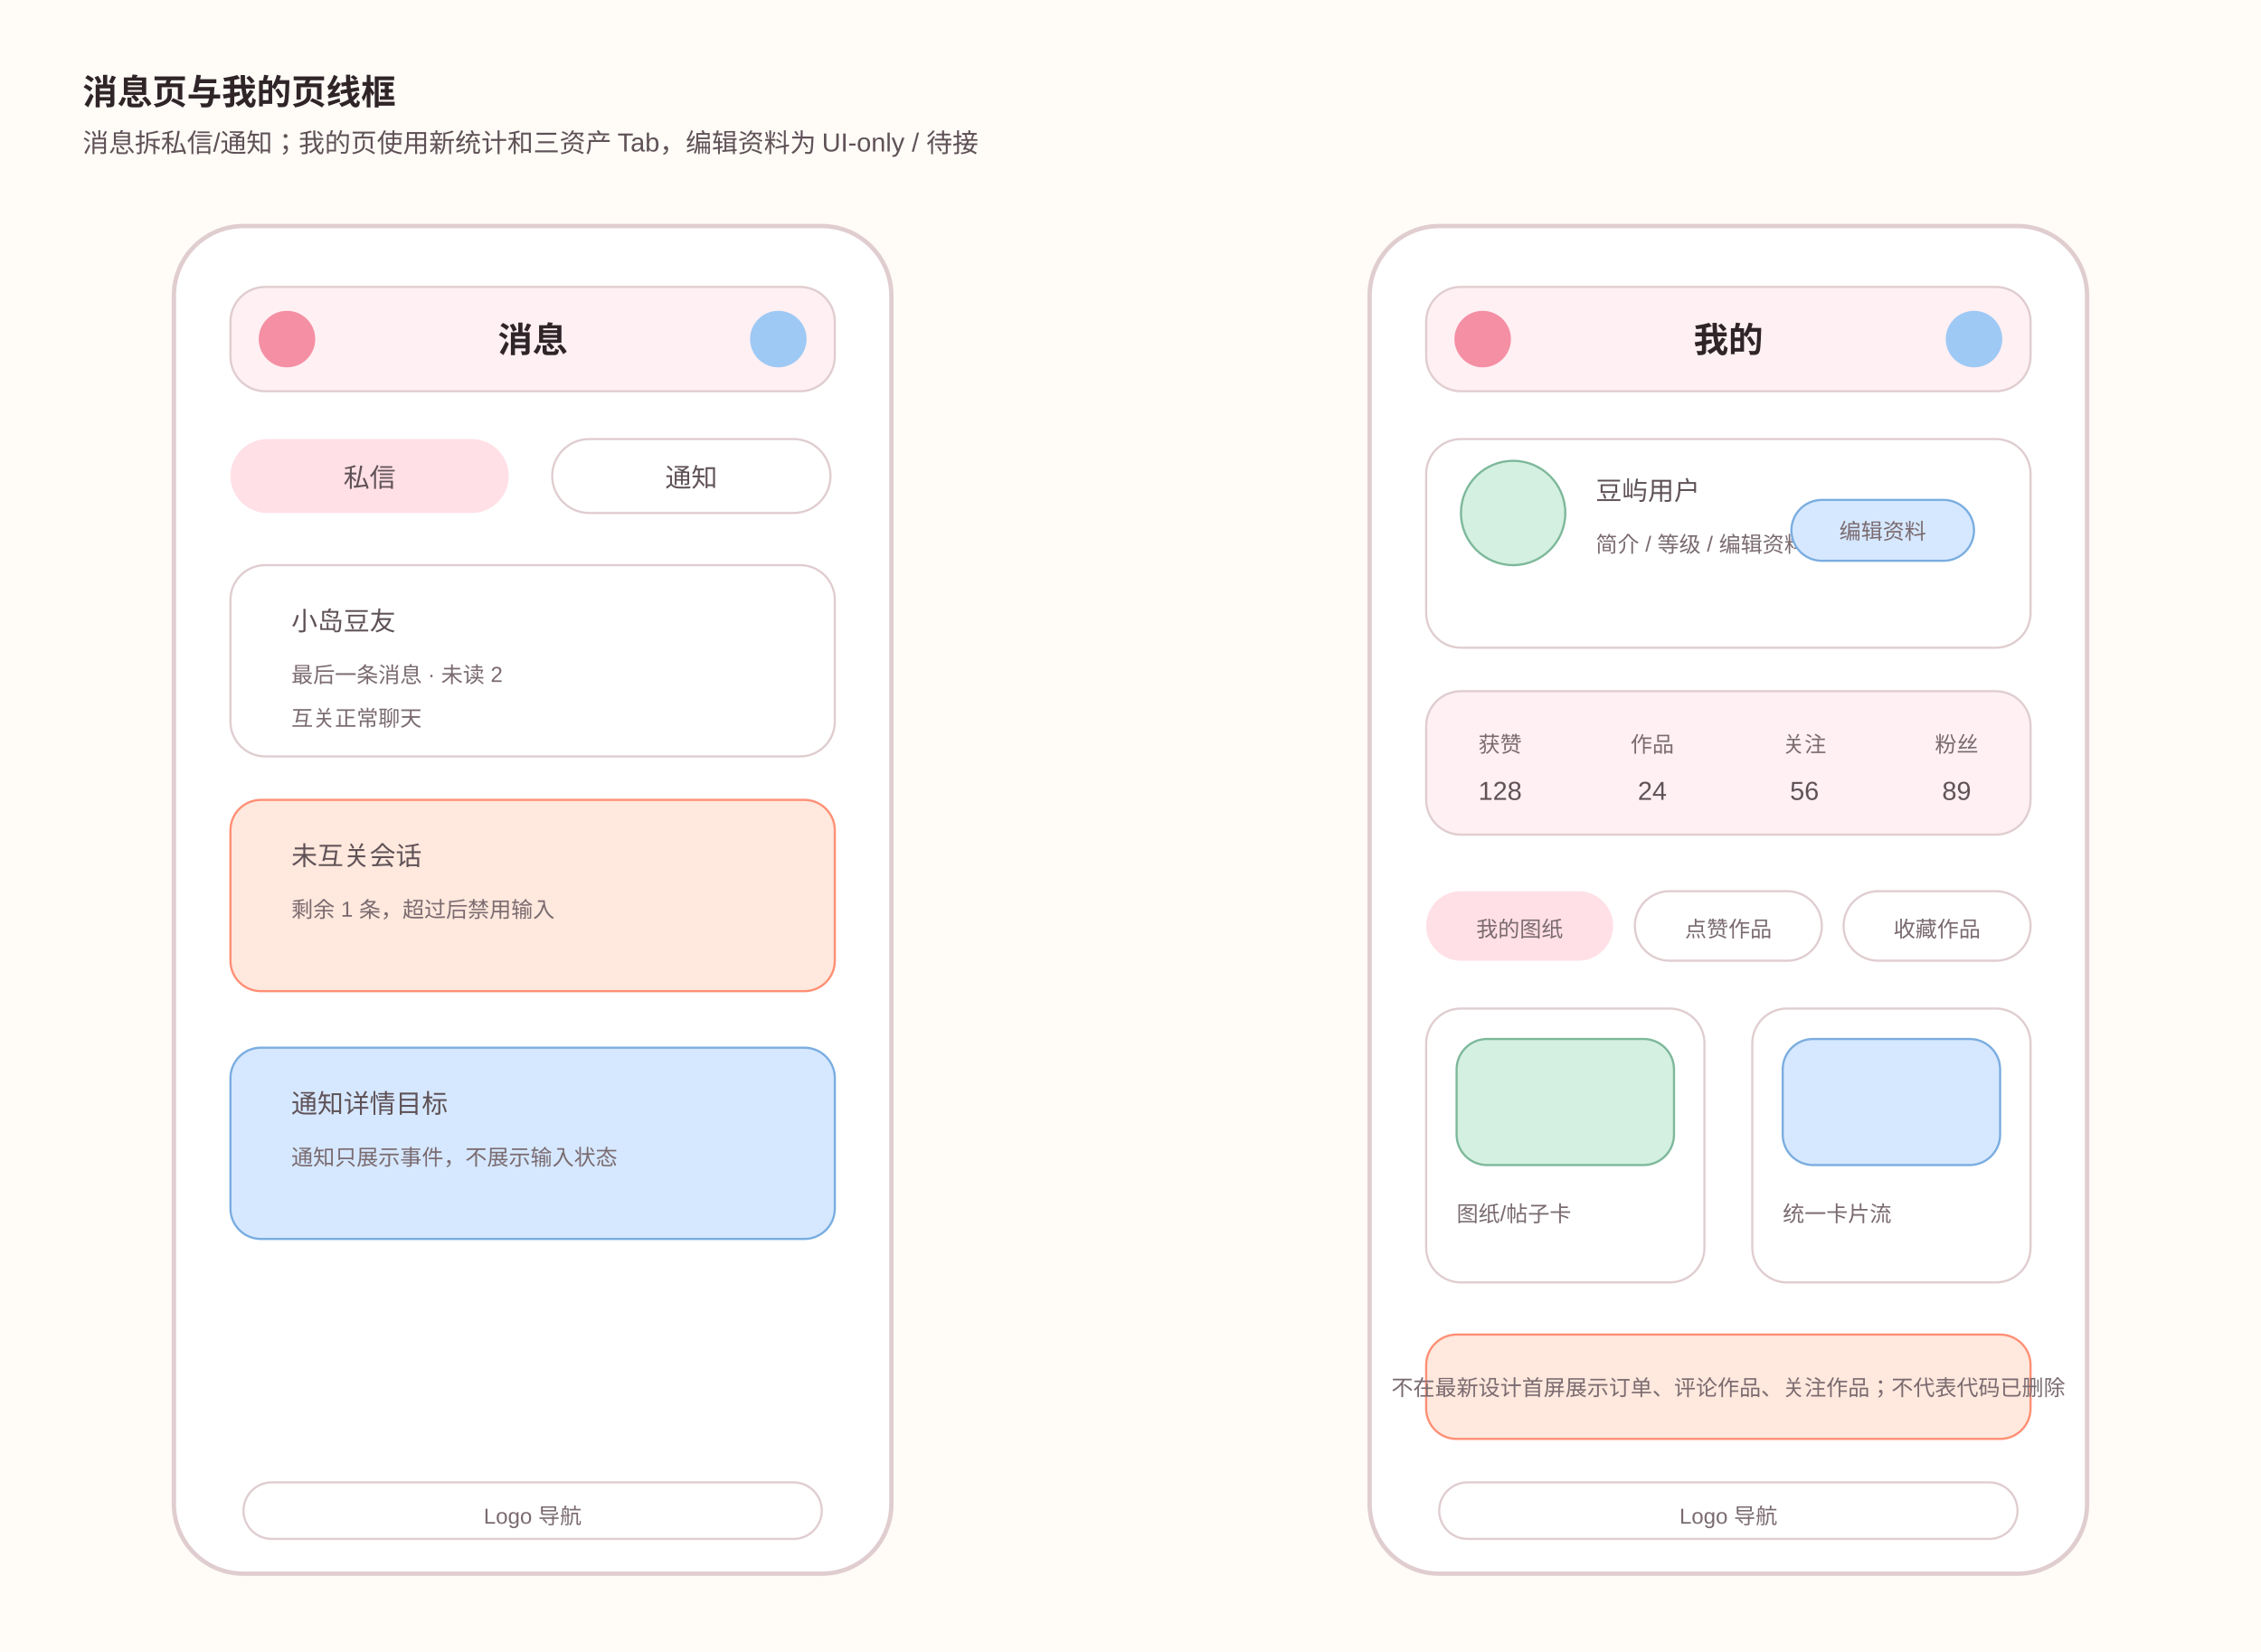
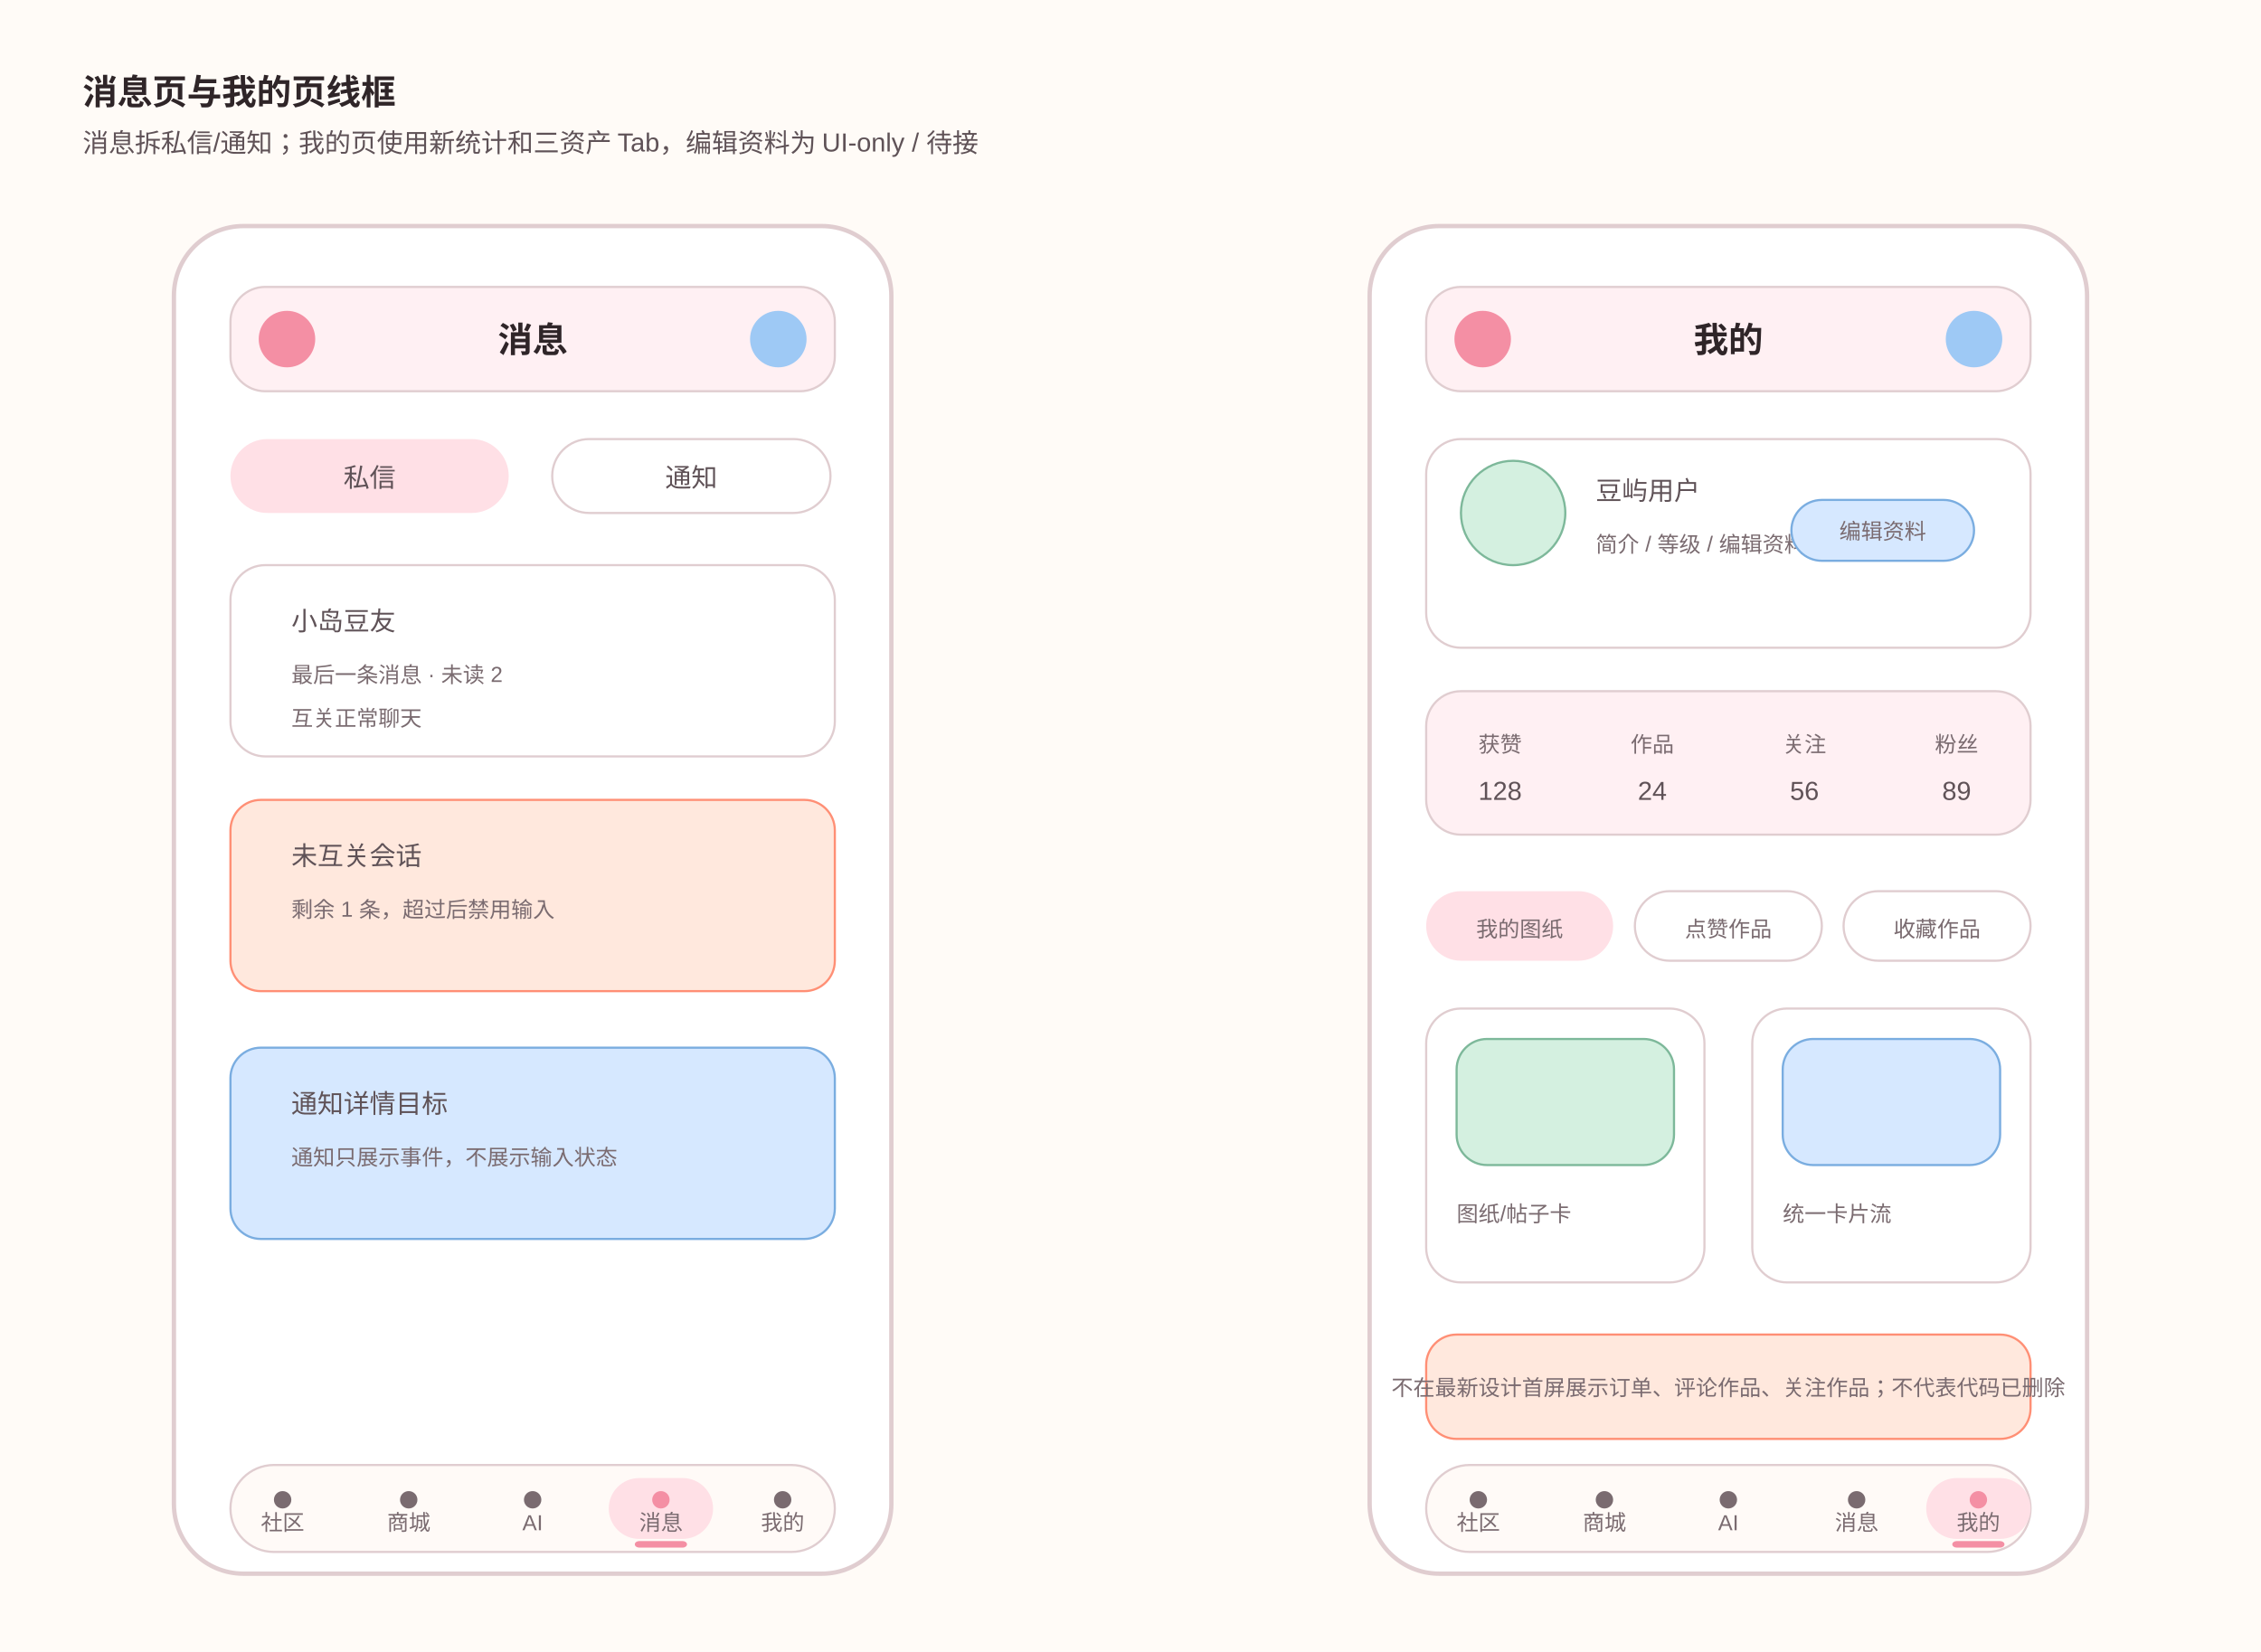
<svg xmlns="http://www.w3.org/2000/svg" viewBox="0 0 1040 760">
  <defs>
    <style>
      text{font-family:'Noto Sans SC','Microsoft YaHei',Arial,sans-serif}.bg{fill:#FFFBF7}.phone{fill:#fff;stroke:#E0CDD0;stroke-width:2;rx:32}.bar{fill:#FFF0F3;stroke:#E0CDD0;rx:16}.petal{fill:#F48FA4}.mint{fill:#D4F0E0;stroke:#7DB89A;rx:14}.sky{fill:#D6E8FF;stroke:#7AADE0;rx:14}.coral{fill:#FFE8DD;stroke:#FF8F75;rx:14}.card{fill:#fff;stroke:#E0CDD0;rx:16}.label{fill:#2F2528;font-size:16px;font-weight:800}.small{fill:#5F5257;font-size:12px}.tiny{fill:#7A6B70;font-size:10px}
    </style>
  </defs>
  <rect width="1040" height="760" class="bg" />
  <text x="38" y="48" class="label">消息页与我的页线框</text>
  <text x="38" y="70" class="small">消息拆私信/通知；我的页使用新统计和三资产 Tab，编辑资料为 UI-only / 待接</text>
  <rect x="80" y="104" width="330" height="620" class="phone" />
  <rect x="106" y="132" width="278" height="48" class="bar" />
  <circle cx="132" cy="156" r="13" class="petal" />
  <text x="245" y="162" text-anchor="middle" class="label">消息</text>
  <circle cx="358" cy="156" r="13" fill="#9EC9F5" />
  <rect x="106" y="202" width="128" height="34" rx="17" fill="#FFE0E6" />
  <text x="170" y="224" text-anchor="middle" class="small">私信</text>
  <rect x="254" y="202" width="128" height="34" rx="17" fill="#fff" stroke="#E0CDD0" />
  <text x="318" y="224" text-anchor="middle" class="small">通知</text>
  <rect x="106" y="260" width="278" height="88" class="card" />
  <text x="134" y="290" class="small">小岛豆友</text>
  <text x="134" y="314" class="tiny">最后一条消息 · 未读 2</text>
  <text x="134" y="334" class="tiny">互关正常聊天</text>
  <rect x="106" y="368" width="278" height="88" class="coral" />
  <text x="134" y="398" class="small">未互关会话</text>
  <text x="134" y="422" class="tiny">剩余 1 条，超过后禁用输入</text>
  <rect x="106" y="482" width="278" height="88" class="sky" />
  <text x="134" y="512" class="small">通知详情目标</text>
  <text x="134" y="536" class="tiny">通知只展示事件，不展示输入状态</text>
-   <rect x="112" y="682" width="266" height="26" rx="13" fill="#FFFFFF" stroke="#E0CDD0" />
-   <text x="245" y="701" text-anchor="middle" class="tiny">Logo 导航</text>
+   <rect x="106" y="674" width="278" height="40" rx="20" fill="#FFFAF7" stroke="#E0CDD0" />
+   <circle cx="130" cy="690" r="4" fill="#7A6B70" />
+   <text x="130" y="704" text-anchor="middle" class="tiny">社区</text>
+   <circle cx="188" cy="690" r="4" fill="#7A6B70" />
+   <text x="188" y="704" text-anchor="middle" class="tiny">商城</text>
+   <circle cx="245" cy="690" r="4" fill="#7A6B70" />
+   <text x="245" y="704" text-anchor="middle" class="tiny">AI</text>
+   <rect x="280" y="680" width="48" height="28" rx="14" fill="#FFE0E6" />
+   <circle cx="304" cy="690" r="4" class="petal" />
+   <text x="304" y="704" text-anchor="middle" class="tiny">消息</text>
+   <rect x="292" y="709" width="24" height="3" rx="2" class="petal" />
+   <circle cx="360" cy="690" r="4" fill="#7A6B70" />
+   <text x="360" y="704" text-anchor="middle" class="tiny">我的</text>
  <rect x="630" y="104" width="330" height="620" class="phone" />
  <rect x="656" y="132" width="278" height="48" class="bar" />
  <circle cx="682" cy="156" r="13" class="petal" />
  <text x="795" y="162" text-anchor="middle" class="label">我的</text>
  <circle cx="908" cy="156" r="13" fill="#9EC9F5" />
  <rect x="656" y="202" width="278" height="96" class="card" />
  <circle cx="696" cy="236" r="24" class="mint" />
  <text x="734" y="230" class="small">豆屿用户</text>
  <text x="734" y="254" class="tiny">简介 / 等级 / 编辑资料入口</text>
  <rect x="824" y="230" width="84" height="28" rx="14" class="sky" />
  <text x="866" y="248" text-anchor="middle" class="tiny">编辑资料</text>
  <rect x="656" y="318" width="278" height="66" class="bar" />
  <text x="690" y="346" text-anchor="middle" class="tiny">获赞</text>
  <text x="760" y="346" text-anchor="middle" class="tiny">作品</text>
  <text x="830" y="346" text-anchor="middle" class="tiny">关注</text>
  <text x="900" y="346" text-anchor="middle" class="tiny">粉丝</text>
  <text x="690" y="368" text-anchor="middle" class="small">128</text>
  <text x="760" y="368" text-anchor="middle" class="small">24</text>
  <text x="830" y="368" text-anchor="middle" class="small">56</text>
  <text x="900" y="368" text-anchor="middle" class="small">89</text>
  <rect x="656" y="410" width="86" height="32" rx="16" fill="#FFE0E6" />
  <text x="699" y="431" text-anchor="middle" class="tiny">我的图纸</text>
  <rect x="752" y="410" width="86" height="32" rx="16" fill="#fff" stroke="#E0CDD0" />
  <text x="795" y="431" text-anchor="middle" class="tiny">点赞作品</text>
  <rect x="848" y="410" width="86" height="32" rx="16" fill="#fff" stroke="#E0CDD0" />
  <text x="891" y="431" text-anchor="middle" class="tiny">收藏作品</text>
  <rect x="656" y="464" width="128" height="126" class="card" />
  <rect x="670" y="478" width="100" height="58" class="mint" />
  <text x="670" y="562" class="tiny">图纸/帖子卡</text>
  <rect x="806" y="464" width="128" height="126" class="card" />
  <rect x="820" y="478" width="100" height="58" class="sky" />
  <text x="820" y="562" class="tiny">统一卡片流</text>
  <rect x="656" y="614" width="278" height="48" class="coral" />
  <text x="795" y="642" text-anchor="middle" class="tiny">不在最新设计首屏展示订单、评论作品、关注作品；不代表代码已删除</text>
-   <rect x="662" y="682" width="266" height="26" rx="13" fill="#FFFFFF" stroke="#E0CDD0" />
-   <text x="795" y="701" text-anchor="middle" class="tiny">Logo 导航</text>
+   <rect x="656" y="674" width="278" height="40" rx="20" fill="#FFFAF7" stroke="#E0CDD0" />
+   <circle cx="680" cy="690" r="4" fill="#7A6B70" />
+   <text x="680" y="704" text-anchor="middle" class="tiny">社区</text>
+   <circle cx="738" cy="690" r="4" fill="#7A6B70" />
+   <text x="738" y="704" text-anchor="middle" class="tiny">商城</text>
+   <circle cx="795" cy="690" r="4" fill="#7A6B70" />
+   <text x="795" y="704" text-anchor="middle" class="tiny">AI</text>
+   <circle cx="854" cy="690" r="4" fill="#7A6B70" />
+   <text x="854" y="704" text-anchor="middle" class="tiny">消息</text>
+   <rect x="886" y="680" width="48" height="28" rx="14" fill="#FFE0E6" />
+   <circle cx="910" cy="690" r="4" class="petal" />
+   <text x="910" y="704" text-anchor="middle" class="tiny">我的</text>
+   <rect x="898" y="709" width="24" height="3" rx="2" class="petal" />
</svg>
